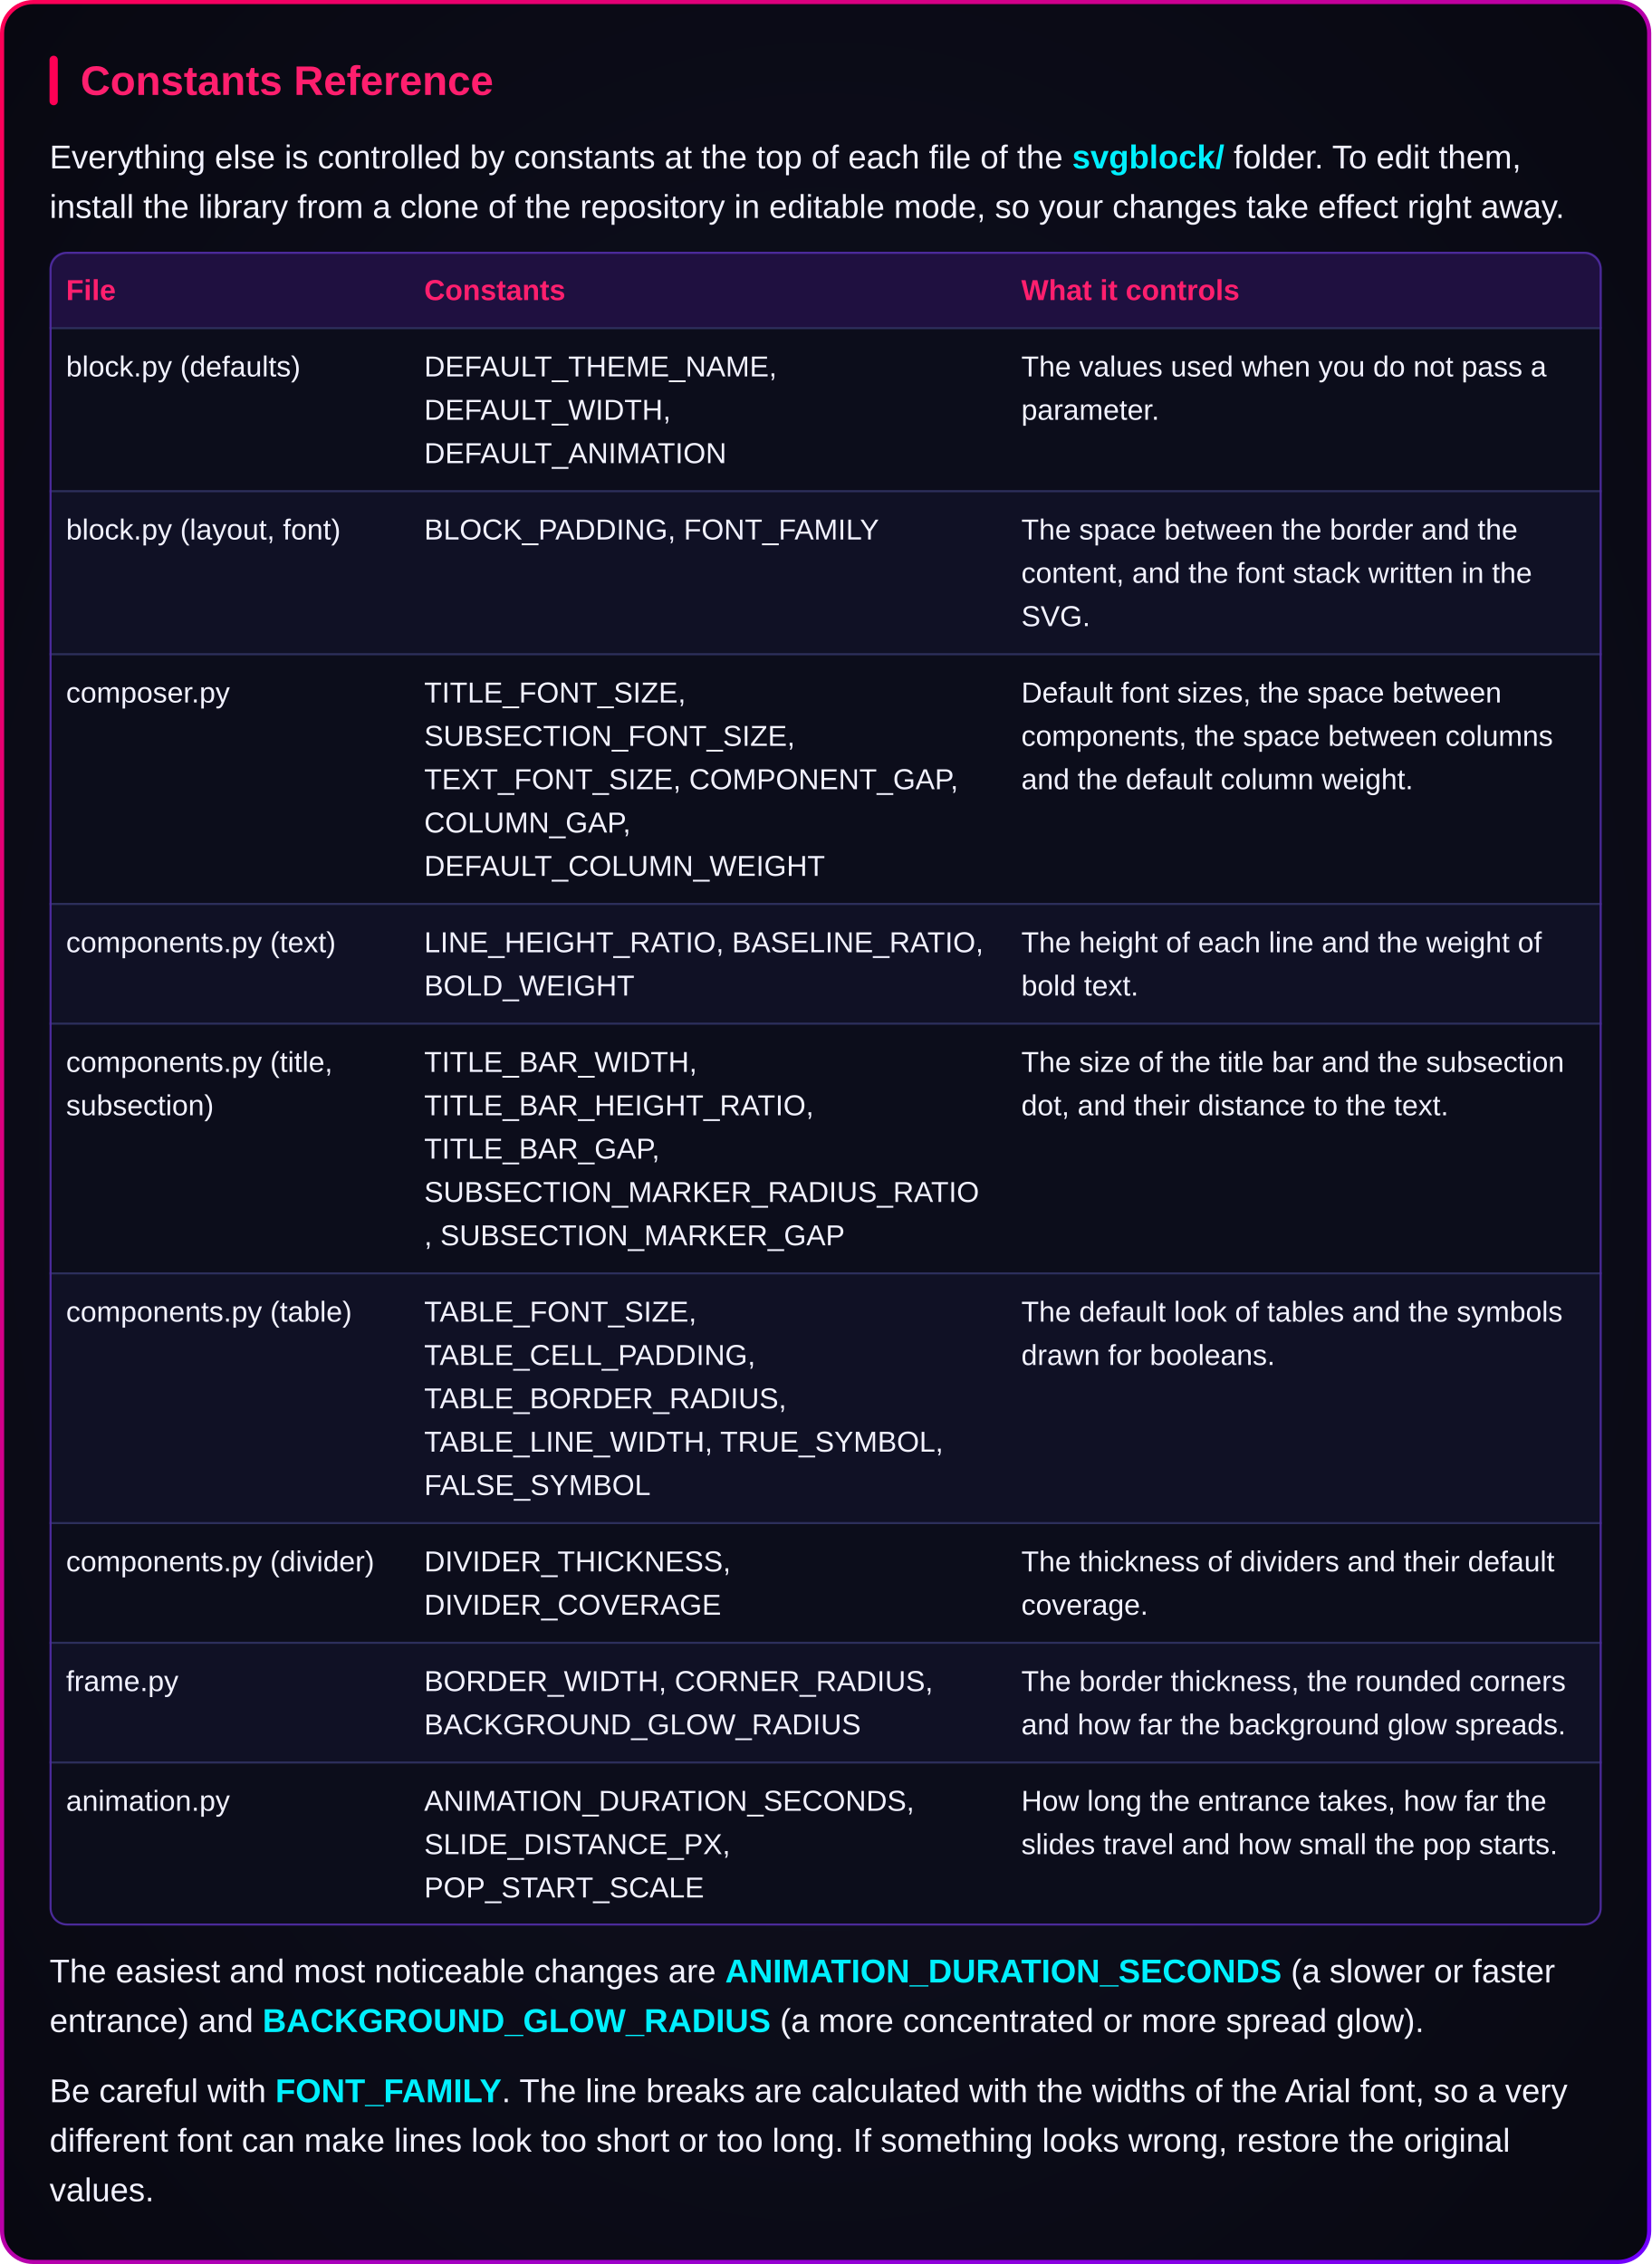
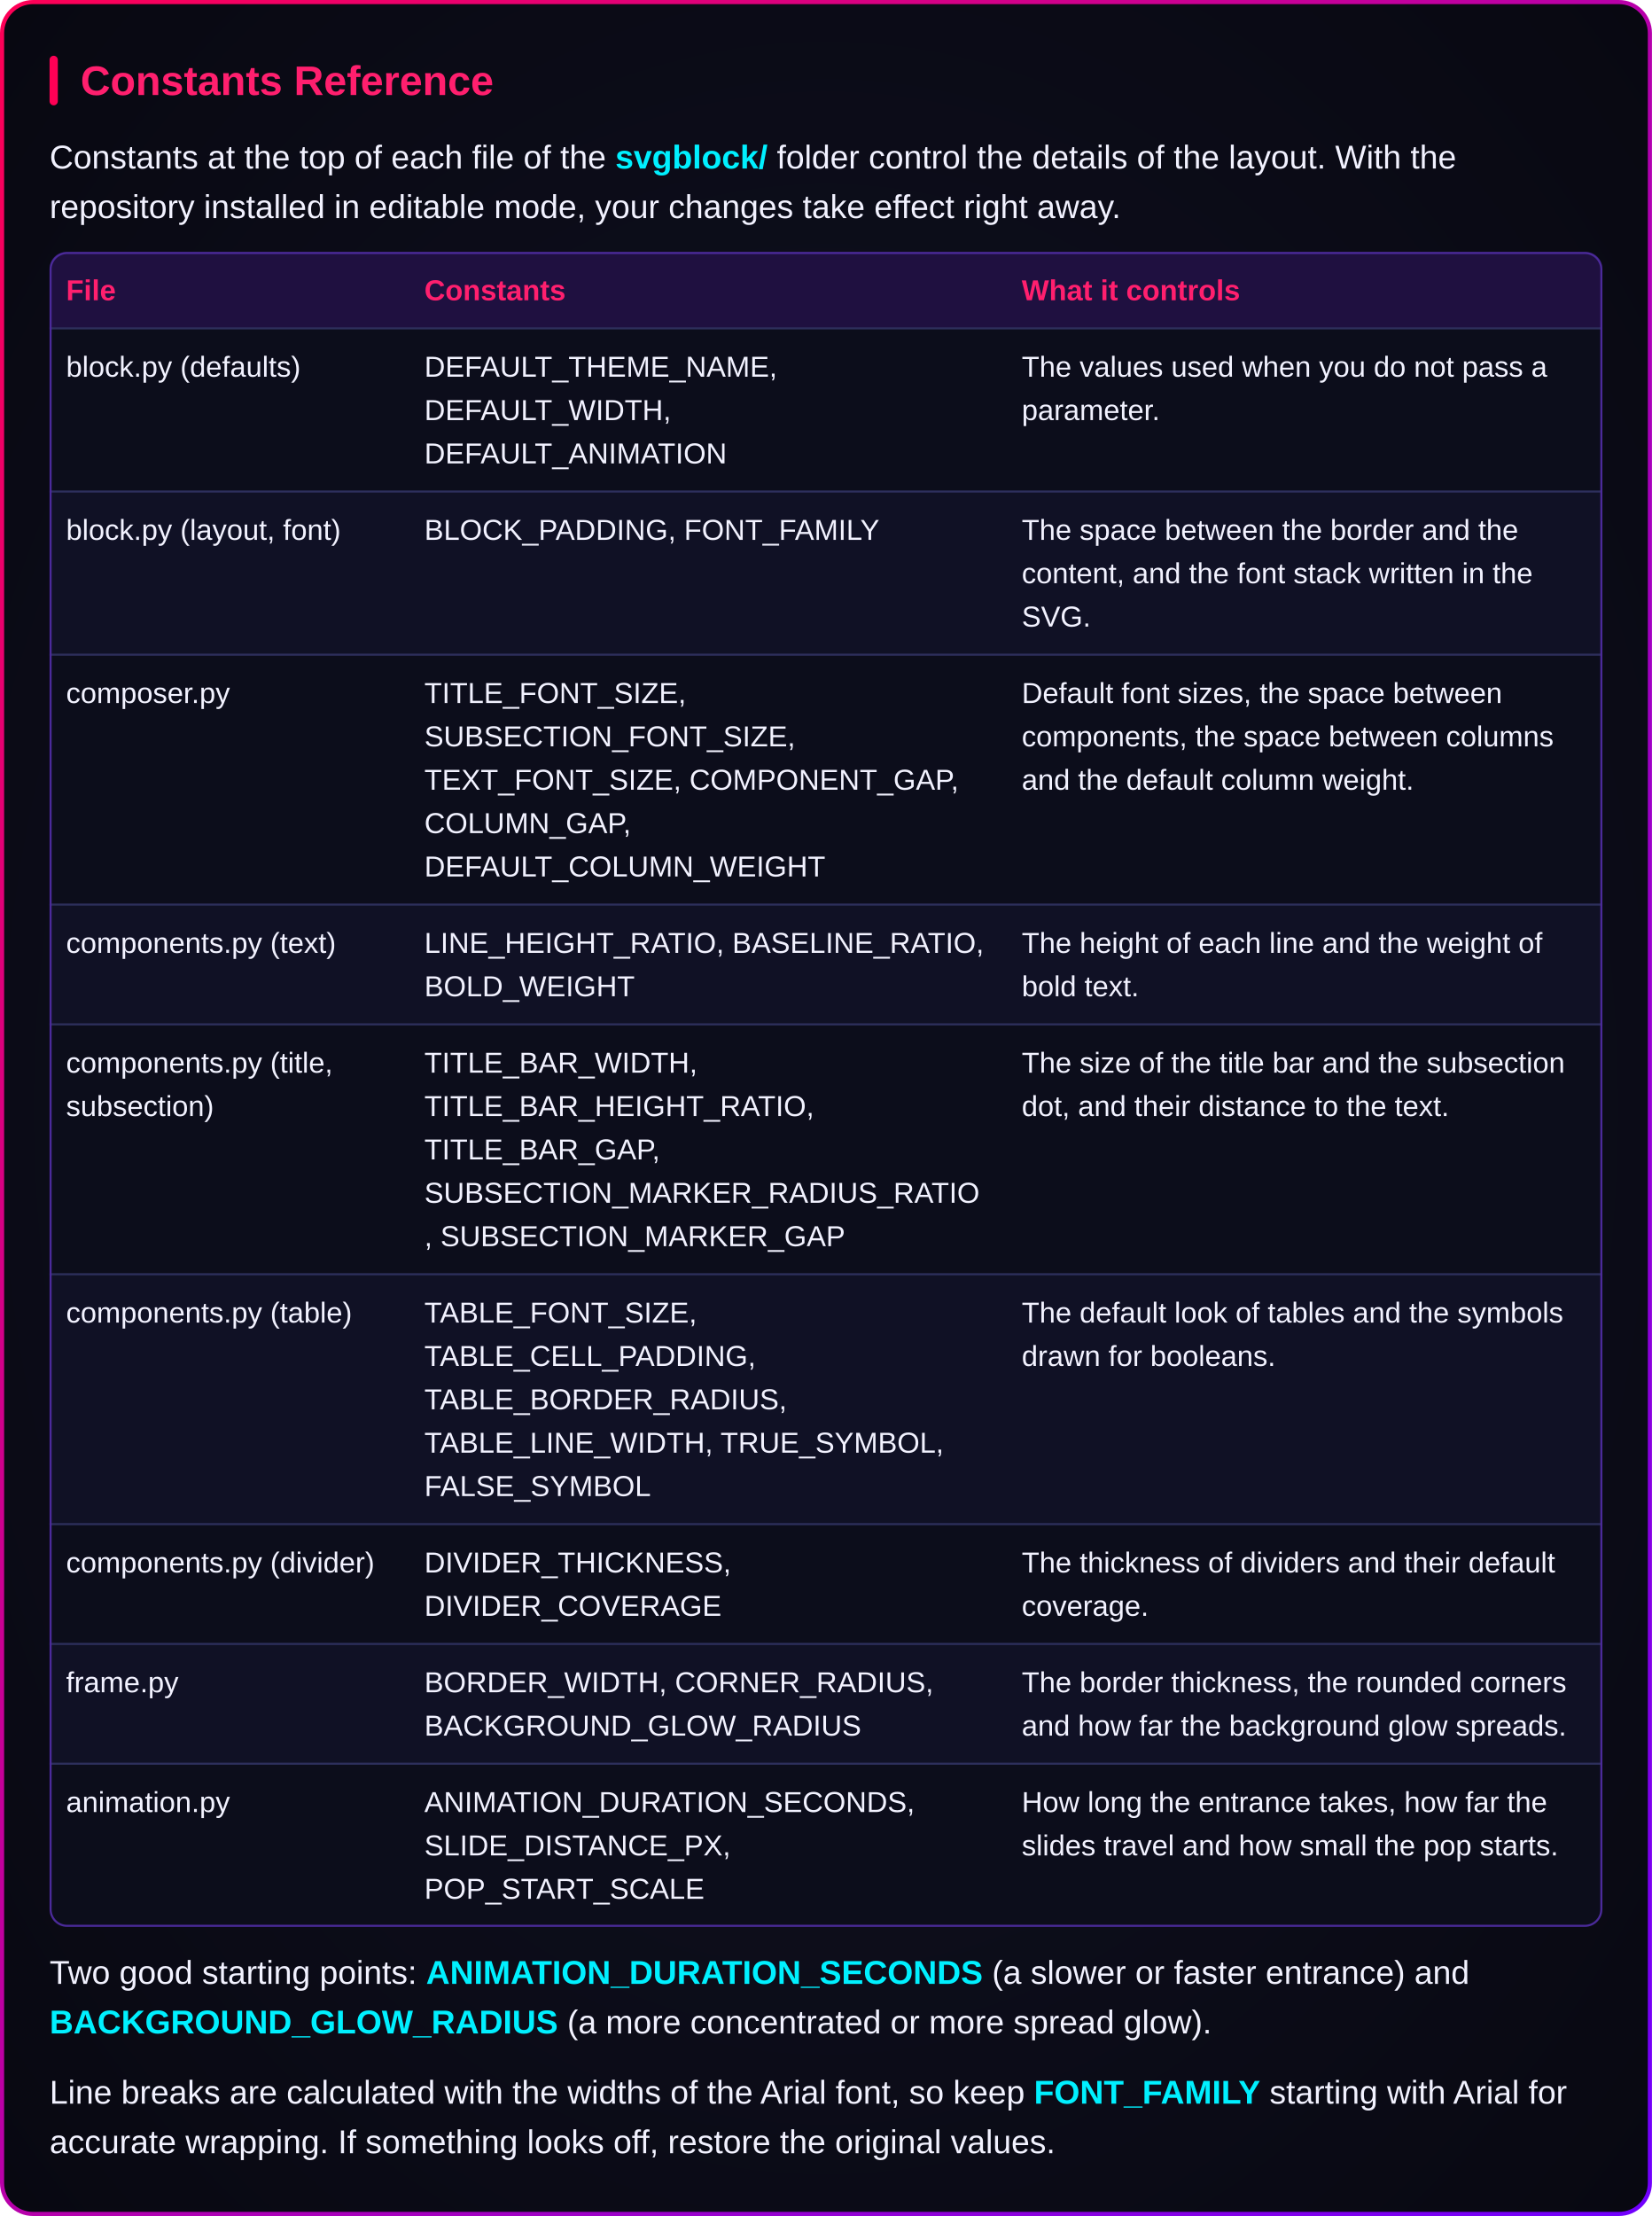
- <svg xmlns="http://www.w3.org/2000/svg" width="800" height="1097" viewBox="0 0 800 1097">
+ <svg xmlns="http://www.w3.org/2000/svg" width="800" height="1073" viewBox="0 0 800 1073">
  <style>
@keyframes entry {
  from { opacity: 0; } to { opacity: 1; transform: none; }
}
.entry {
  animation: entry 0.8s ease-out both;
  transform-box: fill-box;
  transform-origin: center;
}
@media (prefers-reduced-motion: reduce) {
  .entry { animation: none; }
}
</style>
  <g class="entry">
    <defs>
      <radialGradient id="background" cx="0.5" cy="0.5" r="0.7">
        <stop offset="0" stop-color="#121324" />
        <stop offset="1" stop-color="#080811" />
      </radialGradient>
      <linearGradient id="border" x1="0" y1="0" x2="1" y2="1">
        <stop offset="0" stop-color="#FF0055" />
        <stop offset="1" stop-color="#7000FF" />
      </linearGradient>
    </defs>
-     <rect x="1" y="1" width="798" height="1095" rx="15" fill="url(#background)" stroke="none" stroke-width="2" />
-     <rect x="1" y="1" width="798" height="1095" rx="15" fill="none" stroke="url(#border)" stroke-width="2" />
+     <rect x="1" y="1" width="798" height="1071" rx="15" fill="url(#background)" stroke="none" stroke-width="2" />
+     <rect x="1" y="1" width="798" height="1071" rx="15" fill="none" stroke="url(#border)" stroke-width="2" />
    <g font-family="Arial, Helvetica, sans-serif">
      <rect x="24.0" y="27.0" width="4" height="24.0" rx="2" fill="#FF0055" />
      <text x="39.0" y="46.0" font-size="20" fill="#FF1F6E" font-weight="700">Constants Reference</text>
-       <text x="24.0" y="81.6" font-size="16" fill="#F2F2FF">Everything else is controlled by constants at the top of each file of the <tspan fill="#00F0FF" font-weight="700">svgblock/</tspan> folder. To edit them,</text>
-       <text x="24.0" y="105.6" font-size="16" fill="#F2F2FF">install the library from a clone of the repository in editable mode, so your changes take effect right away.</text>
+       <text x="24.0" y="81.6" font-size="16" fill="#F2F2FF">Constants at the top of each file of the <tspan fill="#00F0FF" font-weight="700">svgblock/</tspan> folder control the details of the layout. With the</text>
+       <text x="24.0" y="105.6" font-size="16" fill="#F2F2FF">repository installed in editable mode, your changes take effect right away.</text>
      <clipPath id="table-clip-24-122">
        <rect x="24.0" y="122.0" width="752.0" height="811.0" rx="8" />
      </clipPath>
      <g clip-path="url(#table-clip-24-122)">
        <rect x="24.0" y="122.0" width="752.0" height="811.0" fill="#0C0D1B" />
        <rect x="24.0" y="122.0" width="752.0" height="37.0" fill="#1F1040" />
        <rect x="24.0" y="238.0" width="752.0" height="79.0" fill="#101125" />
        <rect x="24.0" y="438.0" width="752.0" height="58.0" fill="#101125" />
        <rect x="24.0" y="617.0" width="752.0" height="121.0" fill="#101125" />
        <rect x="24.0" y="796.0" width="752.0" height="58.0" fill="#101125" />
      </g>
      <line x1="24.0" y1="159.0" x2="776.0" y2="159.0" stroke="#2D2F5C" stroke-width="1" />
      <line x1="24.0" y1="238.0" x2="776.0" y2="238.0" stroke="#2D2F5C" stroke-width="1" />
      <line x1="24.0" y1="317.0" x2="776.0" y2="317.0" stroke="#2D2F5C" stroke-width="1" />
      <line x1="24.0" y1="438.0" x2="776.0" y2="438.0" stroke="#2D2F5C" stroke-width="1" />
      <line x1="24.0" y1="496.0" x2="776.0" y2="496.0" stroke="#2D2F5C" stroke-width="1" />
      <line x1="24.0" y1="617.0" x2="776.0" y2="617.0" stroke="#2D2F5C" stroke-width="1" />
      <line x1="24.0" y1="738.0" x2="776.0" y2="738.0" stroke="#2D2F5C" stroke-width="1" />
      <line x1="24.0" y1="796.0" x2="776.0" y2="796.0" stroke="#2D2F5C" stroke-width="1" />
      <line x1="24.0" y1="854.0" x2="776.0" y2="854.0" stroke="#2D2F5C" stroke-width="1" />
      <text x="32.0" y="145.4" font-size="14" fill="#FF1F6E" font-weight="700">File</text>
      <text x="205.5" y="145.4" font-size="14" fill="#FF1F6E" font-weight="700">Constants</text>
      <text x="494.8" y="145.4" font-size="14" fill="#FF1F6E" font-weight="700">What it controls</text>
      <text x="32.0" y="182.4" font-size="14" fill="#F2F2FF">block.py (defaults)</text>
      <text x="205.5" y="182.4" font-size="14" fill="#F2F2FF">DEFAULT_THEME_NAME,</text>
      <text x="205.5" y="203.4" font-size="14" fill="#F2F2FF">DEFAULT_WIDTH,</text>
      <text x="205.5" y="224.4" font-size="14" fill="#F2F2FF">DEFAULT_ANIMATION</text>
      <text x="494.8" y="182.4" font-size="14" fill="#F2F2FF">The values used when you do not pass a</text>
      <text x="494.8" y="203.4" font-size="14" fill="#F2F2FF">parameter.</text>
      <text x="32.0" y="261.4" font-size="14" fill="#F2F2FF">block.py (layout, font)</text>
      <text x="205.5" y="261.4" font-size="14" fill="#F2F2FF">BLOCK_PADDING, FONT_FAMILY</text>
      <text x="494.8" y="261.4" font-size="14" fill="#F2F2FF">The space between the border and the</text>
      <text x="494.8" y="282.4" font-size="14" fill="#F2F2FF">content, and the font stack written in the</text>
      <text x="494.8" y="303.4" font-size="14" fill="#F2F2FF">SVG.</text>
      <text x="32.0" y="340.4" font-size="14" fill="#F2F2FF">composer.py</text>
      <text x="205.5" y="340.4" font-size="14" fill="#F2F2FF">TITLE_FONT_SIZE,</text>
      <text x="205.5" y="361.4" font-size="14" fill="#F2F2FF">SUBSECTION_FONT_SIZE,</text>
      <text x="205.5" y="382.4" font-size="14" fill="#F2F2FF">TEXT_FONT_SIZE, COMPONENT_GAP,</text>
      <text x="205.5" y="403.4" font-size="14" fill="#F2F2FF">COLUMN_GAP,</text>
      <text x="205.5" y="424.4" font-size="14" fill="#F2F2FF">DEFAULT_COLUMN_WEIGHT</text>
      <text x="494.8" y="340.4" font-size="14" fill="#F2F2FF">Default font sizes, the space between</text>
      <text x="494.8" y="361.4" font-size="14" fill="#F2F2FF">components, the space between columns</text>
      <text x="494.8" y="382.4" font-size="14" fill="#F2F2FF">and the default column weight.</text>
      <text x="32.0" y="461.4" font-size="14" fill="#F2F2FF">components.py (text)</text>
      <text x="205.5" y="461.4" font-size="14" fill="#F2F2FF">LINE_HEIGHT_RATIO, BASELINE_RATIO,</text>
      <text x="205.5" y="482.4" font-size="14" fill="#F2F2FF">BOLD_WEIGHT</text>
      <text x="494.8" y="461.4" font-size="14" fill="#F2F2FF">The height of each line and the weight of</text>
      <text x="494.8" y="482.4" font-size="14" fill="#F2F2FF">bold text.</text>
      <text x="32.0" y="519.4" font-size="14" fill="#F2F2FF">components.py (title,</text>
      <text x="32.0" y="540.4" font-size="14" fill="#F2F2FF">subsection)</text>
      <text x="205.5" y="519.4" font-size="14" fill="#F2F2FF">TITLE_BAR_WIDTH,</text>
      <text x="205.5" y="540.4" font-size="14" fill="#F2F2FF">TITLE_BAR_HEIGHT_RATIO,</text>
      <text x="205.5" y="561.4" font-size="14" fill="#F2F2FF">TITLE_BAR_GAP,</text>
      <text x="205.5" y="582.4" font-size="14" fill="#F2F2FF">SUBSECTION_MARKER_RADIUS_RATIO</text>
      <text x="205.5" y="603.4" font-size="14" fill="#F2F2FF">, SUBSECTION_MARKER_GAP</text>
      <text x="494.8" y="519.4" font-size="14" fill="#F2F2FF">The size of the title bar and the subsection</text>
      <text x="494.8" y="540.4" font-size="14" fill="#F2F2FF">dot, and their distance to the text.</text>
      <text x="32.0" y="640.4" font-size="14" fill="#F2F2FF">components.py (table)</text>
      <text x="205.5" y="640.4" font-size="14" fill="#F2F2FF">TABLE_FONT_SIZE,</text>
      <text x="205.5" y="661.4" font-size="14" fill="#F2F2FF">TABLE_CELL_PADDING,</text>
      <text x="205.5" y="682.4" font-size="14" fill="#F2F2FF">TABLE_BORDER_RADIUS,</text>
      <text x="205.5" y="703.4" font-size="14" fill="#F2F2FF">TABLE_LINE_WIDTH, TRUE_SYMBOL,</text>
      <text x="205.5" y="724.4" font-size="14" fill="#F2F2FF">FALSE_SYMBOL</text>
      <text x="494.8" y="640.4" font-size="14" fill="#F2F2FF">The default look of tables and the symbols</text>
      <text x="494.8" y="661.4" font-size="14" fill="#F2F2FF">drawn for booleans.</text>
      <text x="32.0" y="761.4" font-size="14" fill="#F2F2FF">components.py (divider)</text>
      <text x="205.5" y="761.4" font-size="14" fill="#F2F2FF">DIVIDER_THICKNESS,</text>
      <text x="205.5" y="782.4" font-size="14" fill="#F2F2FF">DIVIDER_COVERAGE</text>
      <text x="494.8" y="761.4" font-size="14" fill="#F2F2FF">The thickness of dividers and their default</text>
      <text x="494.8" y="782.4" font-size="14" fill="#F2F2FF">coverage.</text>
      <text x="32.0" y="819.4" font-size="14" fill="#F2F2FF">frame.py</text>
      <text x="205.5" y="819.4" font-size="14" fill="#F2F2FF">BORDER_WIDTH, CORNER_RADIUS,</text>
      <text x="205.5" y="840.4" font-size="14" fill="#F2F2FF">BACKGROUND_GLOW_RADIUS</text>
      <text x="494.8" y="819.4" font-size="14" fill="#F2F2FF">The border thickness, the rounded corners</text>
      <text x="494.8" y="840.4" font-size="14" fill="#F2F2FF">and how far the background glow spreads.</text>
      <text x="32.0" y="877.4" font-size="14" fill="#F2F2FF">animation.py</text>
      <text x="205.5" y="877.4" font-size="14" fill="#F2F2FF">ANIMATION_DURATION_SECONDS,</text>
      <text x="205.5" y="898.4" font-size="14" fill="#F2F2FF">SLIDE_DISTANCE_PX,</text>
      <text x="205.5" y="919.4" font-size="14" fill="#F2F2FF">POP_START_SCALE</text>
      <text x="494.8" y="877.4" font-size="14" fill="#F2F2FF">How long the entrance takes, how far the</text>
      <text x="494.8" y="898.4" font-size="14" fill="#F2F2FF">slides travel and how small the pop starts.</text>
      <rect x="24.5" y="122.5" width="751.0" height="810.0" rx="8" fill="none" stroke="#4B2A9A" stroke-width="1" />
-       <text x="24.0" y="960.6" font-size="16" fill="#F2F2FF">The easiest and most noticeable changes are <tspan fill="#00F0FF" font-weight="700">ANIMATION_DURATION_SECONDS</tspan> (a slower or faster</text>
-       <text x="24.0" y="984.6" font-size="16" fill="#F2F2FF">entrance) and <tspan fill="#00F0FF" font-weight="700">BACKGROUND_GLOW_RADIUS</tspan> (a more concentrated or more spread glow).</text>
-       <text x="24.0" y="1018.6" font-size="16" fill="#F2F2FF">Be careful with <tspan fill="#00F0FF" font-weight="700">FONT_FAMILY</tspan>. The line breaks are calculated with the widths of the Arial font, so a very</text>
-       <text x="24.0" y="1042.6" font-size="16" fill="#F2F2FF">different font can make lines look too short or too long. If something looks wrong, restore the original</text>
-       <text x="24.0" y="1066.6" font-size="16" fill="#F2F2FF">values.</text>
+       <text x="24.0" y="960.6" font-size="16" fill="#F2F2FF">Two good starting points: <tspan fill="#00F0FF" font-weight="700">ANIMATION_DURATION_SECONDS</tspan> (a slower or faster entrance) and</text>
+       <text x="24.0" y="984.6" font-size="16" fill="#F2F2FF">
+         <tspan fill="#00F0FF" font-weight="700">BACKGROUND_GLOW_RADIUS</tspan> (a more concentrated or more spread glow).</text>
+       <text x="24.0" y="1018.6" font-size="16" fill="#F2F2FF">Line breaks are calculated with the widths of the Arial font, so keep <tspan fill="#00F0FF" font-weight="700">FONT_FAMILY</tspan> starting with Arial for</text>
+       <text x="24.0" y="1042.6" font-size="16" fill="#F2F2FF">accurate wrapping. If something looks off, restore the original values.</text>
    </g>
  </g>
</svg>
